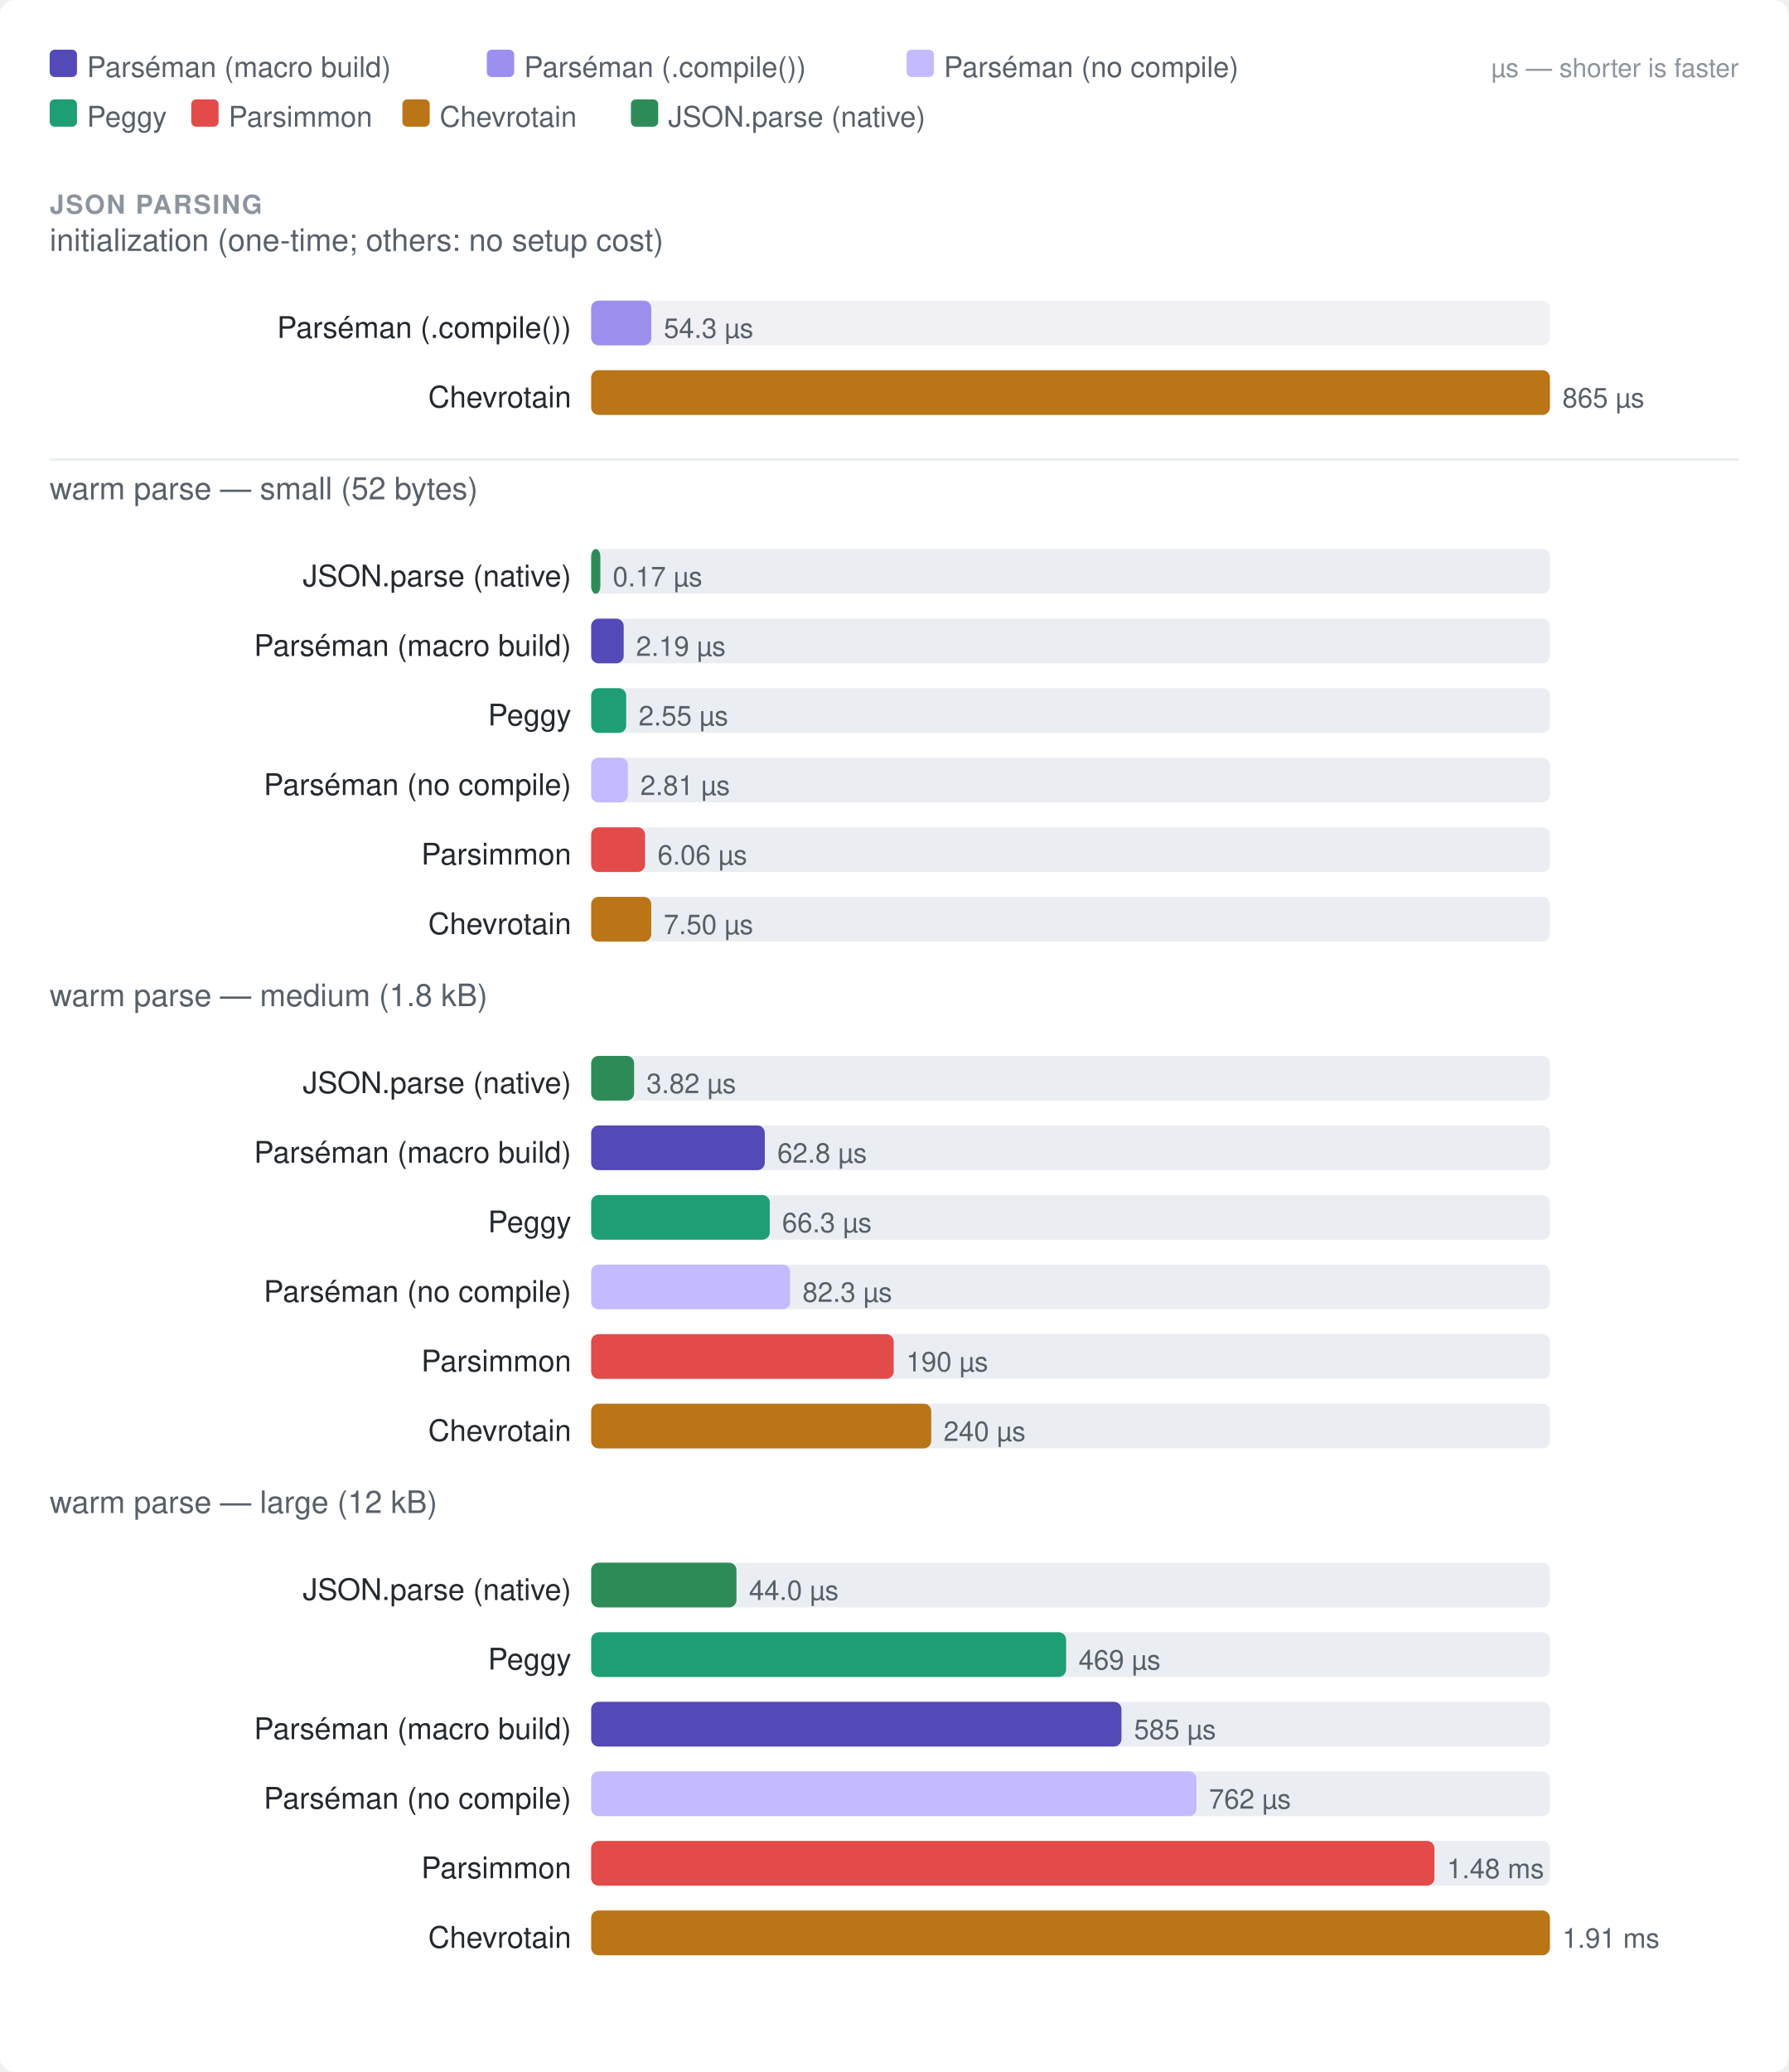
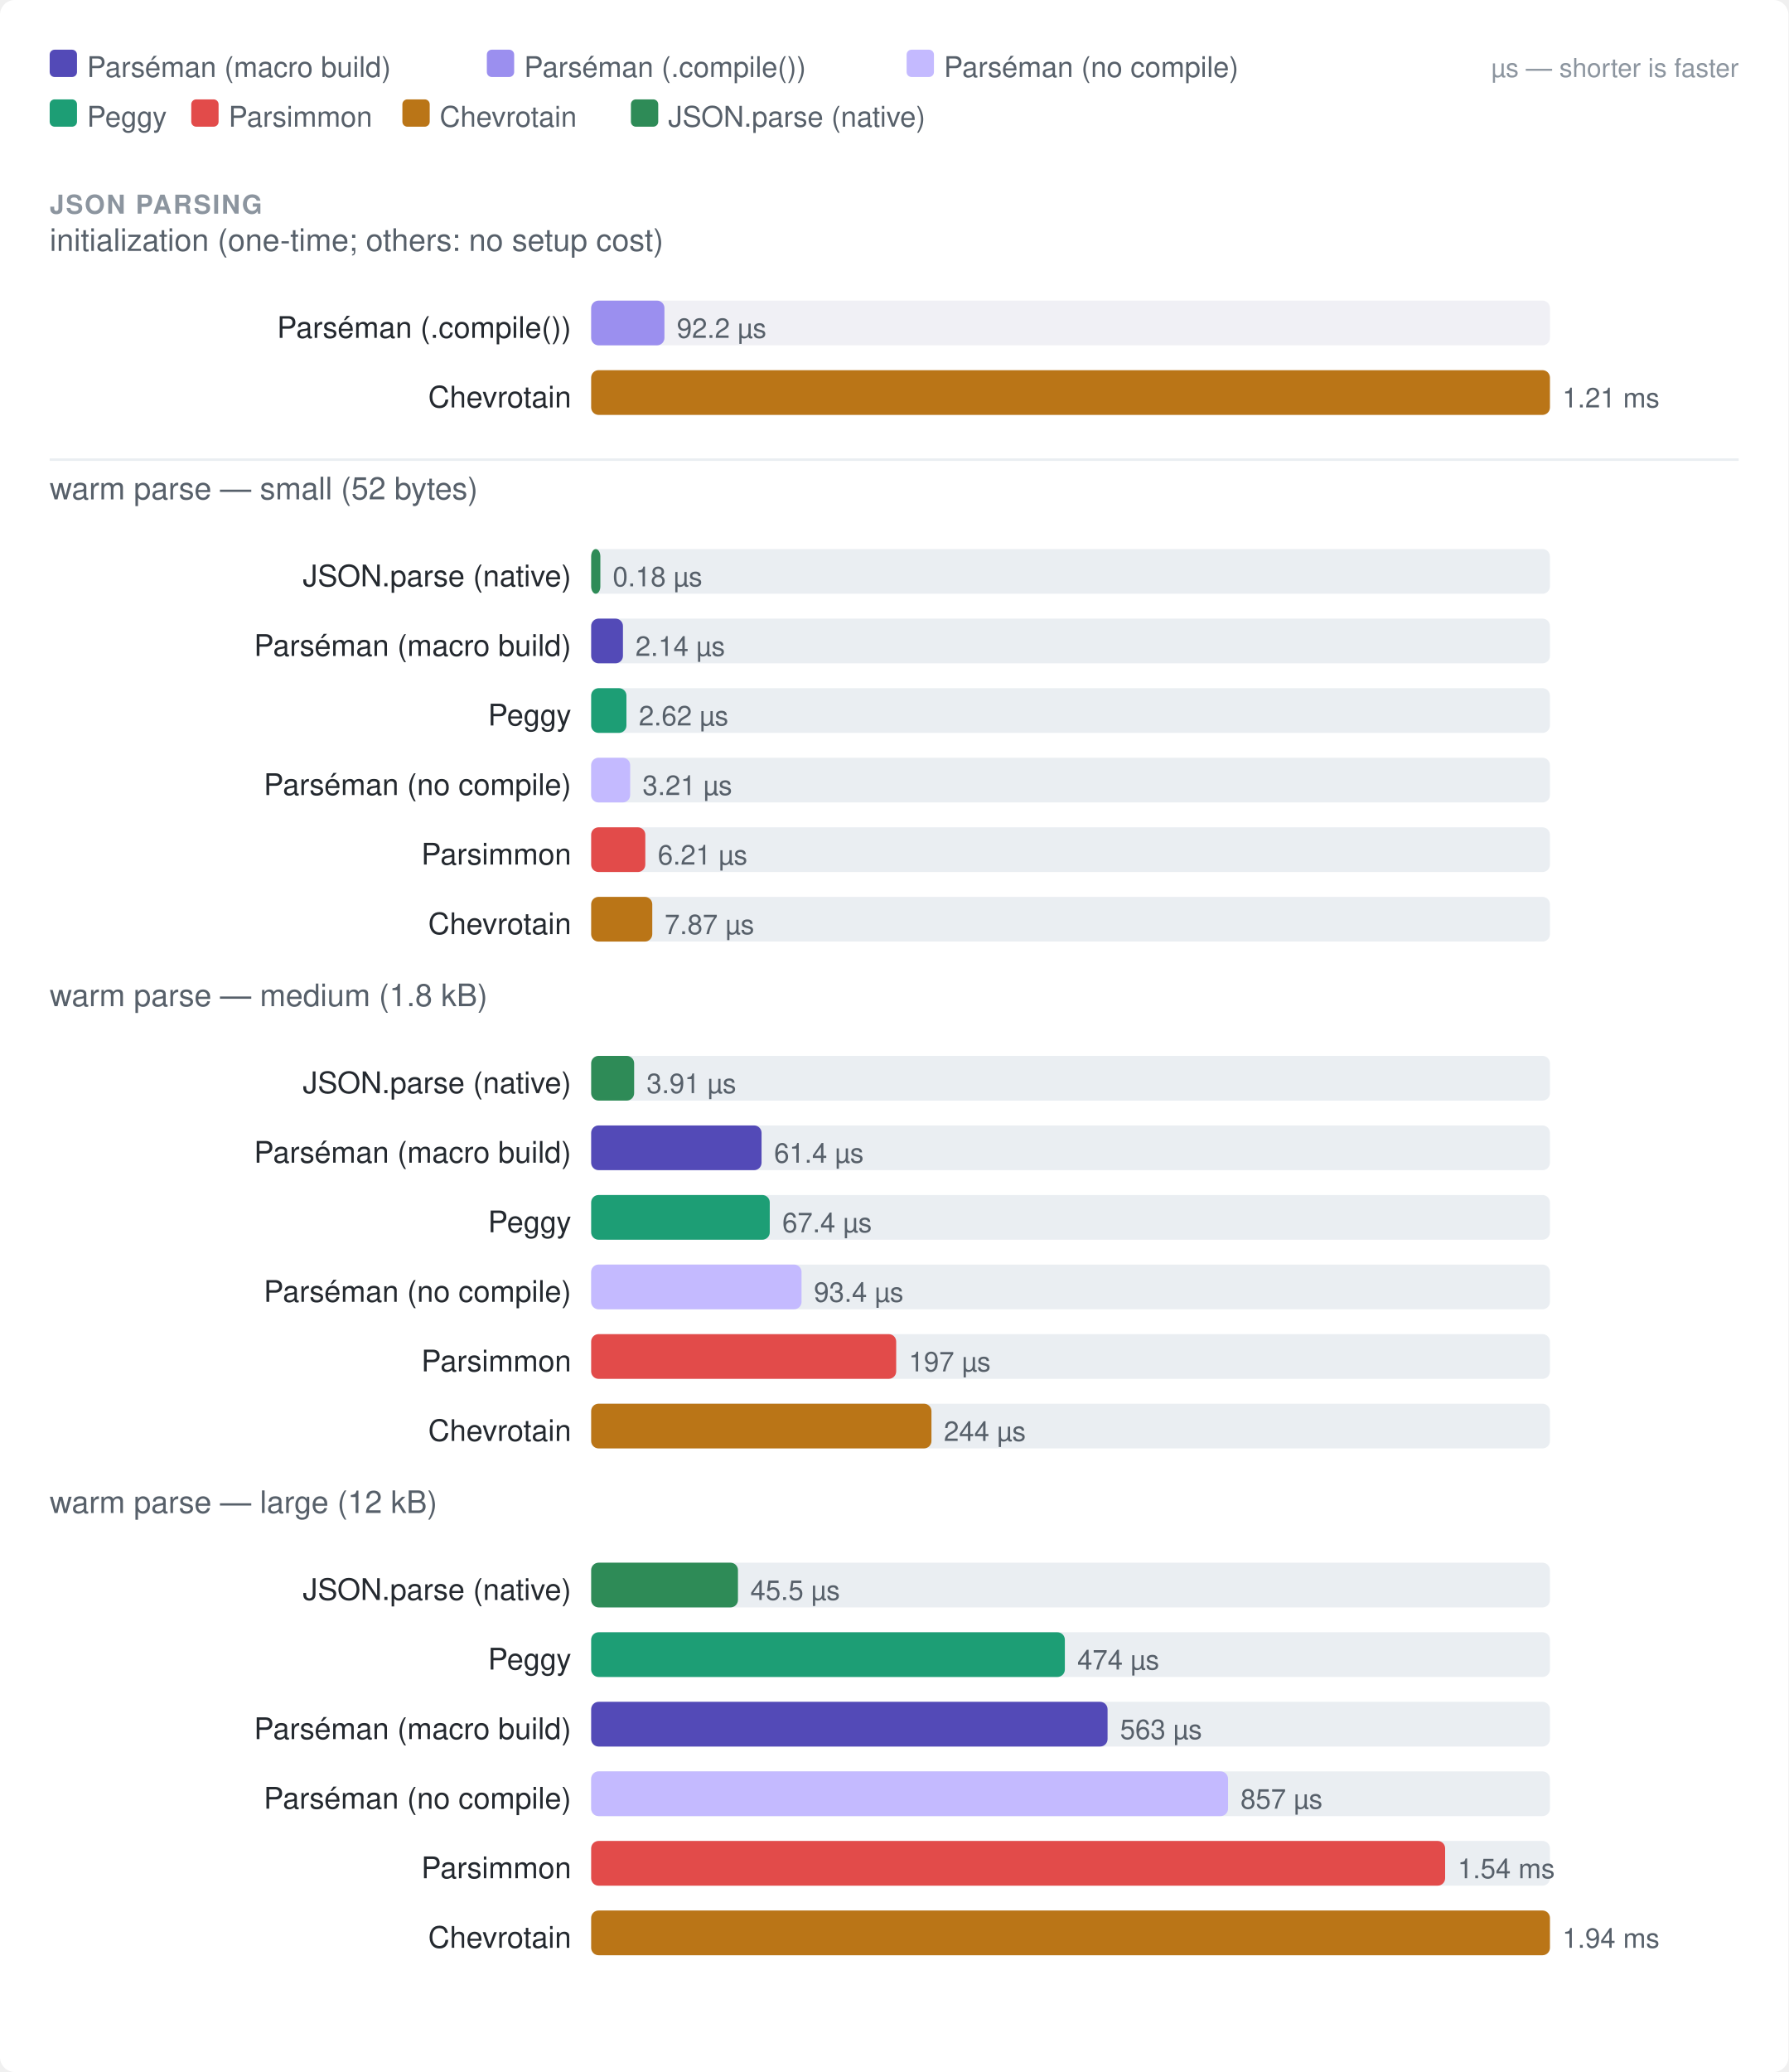
<svg xmlns="http://www.w3.org/2000/svg" viewBox="0 0 720 834" width="720" height="834">
  <rect width="720" height="834" fill="white" rx="6" />
  <rect x="20" y="20" width="11" height="11" rx="2" fill="#534AB7" />
  <text x="35" y="31" font-size="11.5" fill="#57606a" font-family="-apple-system,BlinkMacSystemFont,'Segoe UI',Helvetica,Arial,sans-serif">Parséman (macro build)</text>
  <rect x="196" y="20" width="11" height="11" rx="2" fill="#9B8FEF" />
  <text x="211" y="31" font-size="11.5" fill="#57606a" font-family="-apple-system,BlinkMacSystemFont,'Segoe UI',Helvetica,Arial,sans-serif">Parséman (.compile())</text>
  <rect x="365" y="20" width="11" height="11" rx="2" fill="#C4BAFF" />
  <text x="380" y="31" font-size="11.5" fill="#57606a" font-family="-apple-system,BlinkMacSystemFont,'Segoe UI',Helvetica,Arial,sans-serif">Parséman (no compile)</text>
  <rect x="20" y="40" width="11" height="11" rx="2" fill="#1D9E75" />
  <text x="35" y="51" font-size="11.5" fill="#57606a" font-family="-apple-system,BlinkMacSystemFont,'Segoe UI',Helvetica,Arial,sans-serif">Peggy</text>
  <rect x="77" y="40" width="11" height="11" rx="2" fill="#E24B4A" />
  <text x="92" y="51" font-size="11.5" fill="#57606a" font-family="-apple-system,BlinkMacSystemFont,'Segoe UI',Helvetica,Arial,sans-serif">Parsimmon</text>
  <rect x="162" y="40" width="11" height="11" rx="2" fill="#BA7517" />
  <text x="177" y="51" font-size="11.5" fill="#57606a" font-family="-apple-system,BlinkMacSystemFont,'Segoe UI',Helvetica,Arial,sans-serif">Chevrotain</text>
  <rect x="254" y="40" width="11" height="11" rx="2" fill="#2E8B57" />
  <text x="269" y="51" font-size="11.5" fill="#57606a" font-family="-apple-system,BlinkMacSystemFont,'Segoe UI',Helvetica,Arial,sans-serif">JSON.parse (native)</text>
  <text x="700" y="31" font-size="10.5" fill="#8c959f" text-anchor="end" font-family="-apple-system,BlinkMacSystemFont,'Segoe UI',Helvetica,Arial,sans-serif">µs — shorter is faster</text>
  <text x="20" y="86" font-size="10.5" font-weight="600" fill="#8c959f" letter-spacing="0.06em" font-family="-apple-system,BlinkMacSystemFont,'Segoe UI',Helvetica,Arial,sans-serif">JSON PARSING</text>
  <text x="20" y="101" font-size="12.5" fill="#57606a" font-family="-apple-system,BlinkMacSystemFont,'Segoe UI',Helvetica,Arial,sans-serif">initialization (one-time; others: no setup cost)</text>
  <text x="230" y="136" text-anchor="end" font-size="12" fill="#24292f" font-family="-apple-system,BlinkMacSystemFont,'Segoe UI',Helvetica,Arial,sans-serif">Parséman (.compile())</text>
  <rect x="238" y="121" width="386" height="18" rx="3" fill="#f0f0f5" />
-   <rect x="238" y="121" width="24.2" height="18" rx="3" fill="#9B8FEF" />
-   <text x="267.231" y="136" font-size="11" fill="#57606a" font-family="-apple-system,BlinkMacSystemFont,'Segoe UI',Helvetica,Arial,sans-serif">54.3 µs</text>
+   <rect x="238" y="121" width="29.5" height="18" rx="3" fill="#9B8FEF" />
+   <text x="272.473" y="136" font-size="11" fill="#57606a" font-family="-apple-system,BlinkMacSystemFont,'Segoe UI',Helvetica,Arial,sans-serif">92.2 µs</text>
  <text x="230" y="164" text-anchor="end" font-size="12" fill="#24292f" font-family="-apple-system,BlinkMacSystemFont,'Segoe UI',Helvetica,Arial,sans-serif">Chevrotain</text>
  <rect x="238" y="149" width="386" height="18" rx="3" fill="#f0f0f5" />
  <rect x="238" y="149" width="386.0" height="18" rx="3" fill="#BA7517" />
-   <text x="629" y="164" font-size="11" fill="#57606a" font-family="-apple-system,BlinkMacSystemFont,'Segoe UI',Helvetica,Arial,sans-serif">865 µs</text>
+   <text x="629" y="164" font-size="11" fill="#57606a" font-family="-apple-system,BlinkMacSystemFont,'Segoe UI',Helvetica,Arial,sans-serif">1.21 ms</text>
  <line x1="20" y1="185" x2="700" y2="185" stroke="#eaeef2" stroke-width="1" />
  <text x="20" y="201" font-size="12.5" fill="#57606a" font-family="-apple-system,BlinkMacSystemFont,'Segoe UI',Helvetica,Arial,sans-serif">warm parse — small  (52 bytes)</text>
  <text x="230" y="236" text-anchor="end" font-size="12" fill="#24292f" font-family="-apple-system,BlinkMacSystemFont,'Segoe UI',Helvetica,Arial,sans-serif">JSON.parse (native)</text>
  <rect x="238" y="221" width="386" height="18" rx="3" fill="#eaeef2" />
  <rect x="238" y="221" width="3.7" height="18" rx="3" fill="#2E8B57" />
-   <text x="246.689" y="236" font-size="11" fill="#57606a" font-family="-apple-system,BlinkMacSystemFont,'Segoe UI',Helvetica,Arial,sans-serif">0.17 µs</text>
+   <text x="246.677" y="236" font-size="11" fill="#57606a" font-family="-apple-system,BlinkMacSystemFont,'Segoe UI',Helvetica,Arial,sans-serif">0.18 µs</text>
  <text x="230" y="264" text-anchor="end" font-size="12" fill="#24292f" font-family="-apple-system,BlinkMacSystemFont,'Segoe UI',Helvetica,Arial,sans-serif">Parséman (macro build)</text>
  <rect x="238" y="249" width="386" height="18" rx="3" fill="#eaeef2" />
-   <rect x="238" y="249" width="13.1" height="18" rx="3" fill="#534AB7" />
-   <text x="256.076" y="264" font-size="11" fill="#57606a" font-family="-apple-system,BlinkMacSystemFont,'Segoe UI',Helvetica,Arial,sans-serif">2.19 µs</text>
+   <rect x="238" y="249" width="12.8" height="18" rx="3" fill="#534AB7" />
+   <text x="255.824" y="264" font-size="11" fill="#57606a" font-family="-apple-system,BlinkMacSystemFont,'Segoe UI',Helvetica,Arial,sans-serif">2.14 µs</text>
  <text x="230" y="292" text-anchor="end" font-size="12" fill="#24292f" font-family="-apple-system,BlinkMacSystemFont,'Segoe UI',Helvetica,Arial,sans-serif">Peggy</text>
  <rect x="238" y="277" width="386" height="18" rx="3" fill="#eaeef2" />
-   <rect x="238" y="277" width="14.1" height="18" rx="3" fill="#1D9E75" />
-   <text x="257.103" y="292" font-size="11" fill="#57606a" font-family="-apple-system,BlinkMacSystemFont,'Segoe UI',Helvetica,Arial,sans-serif">2.55 µs</text>
+   <rect x="238" y="277" width="14.2" height="18" rx="3" fill="#1D9E75" />
+   <text x="257.173" y="292" font-size="11" fill="#57606a" font-family="-apple-system,BlinkMacSystemFont,'Segoe UI',Helvetica,Arial,sans-serif">2.62 µs</text>
  <text x="230" y="320" text-anchor="end" font-size="12" fill="#24292f" font-family="-apple-system,BlinkMacSystemFont,'Segoe UI',Helvetica,Arial,sans-serif">Parséman (no compile)</text>
  <rect x="238" y="305" width="386" height="18" rx="3" fill="#eaeef2" />
-   <rect x="238" y="305" width="14.8" height="18" rx="3" fill="#C4BAFF" />
-   <text x="257.8" y="320" font-size="11" fill="#57606a" font-family="-apple-system,BlinkMacSystemFont,'Segoe UI',Helvetica,Arial,sans-serif">2.81 µs</text>
+   <rect x="238" y="305" width="15.7" height="18" rx="3" fill="#C4BAFF" />
+   <text x="258.689" y="320" font-size="11" fill="#57606a" font-family="-apple-system,BlinkMacSystemFont,'Segoe UI',Helvetica,Arial,sans-serif">3.21 µs</text>
  <text x="230" y="348" text-anchor="end" font-size="12" fill="#24292f" font-family="-apple-system,BlinkMacSystemFont,'Segoe UI',Helvetica,Arial,sans-serif">Parsimmon</text>
  <rect x="238" y="333" width="386" height="18" rx="3" fill="#eaeef2" />
-   <rect x="238" y="333" width="21.7" height="18" rx="3" fill="#E24B4A" />
-   <text x="264.733" y="348" font-size="11" fill="#57606a" font-family="-apple-system,BlinkMacSystemFont,'Segoe UI',Helvetica,Arial,sans-serif">6.06 µs</text>
+   <rect x="238" y="333" width="21.8" height="18" rx="3" fill="#E24B4A" />
+   <text x="264.825" y="348" font-size="11" fill="#57606a" font-family="-apple-system,BlinkMacSystemFont,'Segoe UI',Helvetica,Arial,sans-serif">6.21 µs</text>
  <text x="230" y="376" text-anchor="end" font-size="12" fill="#24292f" font-family="-apple-system,BlinkMacSystemFont,'Segoe UI',Helvetica,Arial,sans-serif">Chevrotain</text>
  <rect x="238" y="361" width="386" height="18" rx="3" fill="#eaeef2" />
-   <rect x="238" y="361" width="24.2" height="18" rx="3" fill="#BA7517" />
-   <text x="267.18" y="376" font-size="11" fill="#57606a" font-family="-apple-system,BlinkMacSystemFont,'Segoe UI',Helvetica,Arial,sans-serif">7.50 µs</text>
+   <rect x="238" y="361" width="24.6" height="18" rx="3" fill="#BA7517" />
+   <text x="267.576" y="376" font-size="11" fill="#57606a" font-family="-apple-system,BlinkMacSystemFont,'Segoe UI',Helvetica,Arial,sans-serif">7.87 µs</text>
  <text x="20" y="405" font-size="12.5" fill="#57606a" font-family="-apple-system,BlinkMacSystemFont,'Segoe UI',Helvetica,Arial,sans-serif">warm parse — medium  (1.8 kB)</text>
  <text x="230" y="440" text-anchor="end" font-size="12" fill="#24292f" font-family="-apple-system,BlinkMacSystemFont,'Segoe UI',Helvetica,Arial,sans-serif">JSON.parse (native)</text>
  <rect x="238" y="425" width="386" height="18" rx="3" fill="#eaeef2" />
  <rect x="238" y="425" width="17.3" height="18" rx="3" fill="#2E8B57" />
-   <text x="260.261" y="440" font-size="11" fill="#57606a" font-family="-apple-system,BlinkMacSystemFont,'Segoe UI',Helvetica,Arial,sans-serif">3.82 µs</text>
+   <text x="260.315" y="440" font-size="11" fill="#57606a" font-family="-apple-system,BlinkMacSystemFont,'Segoe UI',Helvetica,Arial,sans-serif">3.91 µs</text>
  <text x="230" y="468" text-anchor="end" font-size="12" fill="#24292f" font-family="-apple-system,BlinkMacSystemFont,'Segoe UI',Helvetica,Arial,sans-serif">Parséman (macro build)</text>
  <rect x="238" y="453" width="386" height="18" rx="3" fill="#eaeef2" />
-   <rect x="238" y="453" width="69.9" height="18" rx="3" fill="#534AB7" />
-   <text x="312.943" y="468" font-size="11" fill="#57606a" font-family="-apple-system,BlinkMacSystemFont,'Segoe UI',Helvetica,Arial,sans-serif">62.8 µs</text>
+   <rect x="238" y="453" width="68.6" height="18" rx="3" fill="#534AB7" />
+   <text x="311.645" y="468" font-size="11" fill="#57606a" font-family="-apple-system,BlinkMacSystemFont,'Segoe UI',Helvetica,Arial,sans-serif">61.4 µs</text>
  <text x="230" y="496" text-anchor="end" font-size="12" fill="#24292f" font-family="-apple-system,BlinkMacSystemFont,'Segoe UI',Helvetica,Arial,sans-serif">Peggy</text>
  <rect x="238" y="481" width="386" height="18" rx="3" fill="#eaeef2" />
  <rect x="238" y="481" width="71.9" height="18" rx="3" fill="#1D9E75" />
-   <text x="314.866" y="496" font-size="11" fill="#57606a" font-family="-apple-system,BlinkMacSystemFont,'Segoe UI',Helvetica,Arial,sans-serif">66.3 µs</text>
+   <text x="314.937" y="496" font-size="11" fill="#57606a" font-family="-apple-system,BlinkMacSystemFont,'Segoe UI',Helvetica,Arial,sans-serif">67.4 µs</text>
  <text x="230" y="524" text-anchor="end" font-size="12" fill="#24292f" font-family="-apple-system,BlinkMacSystemFont,'Segoe UI',Helvetica,Arial,sans-serif">Parséman (no compile)</text>
  <rect x="238" y="509" width="386" height="18" rx="3" fill="#eaeef2" />
-   <rect x="238" y="509" width="80.1" height="18" rx="3" fill="#C4BAFF" />
-   <text x="323.081" y="524" font-size="11" fill="#57606a" font-family="-apple-system,BlinkMacSystemFont,'Segoe UI',Helvetica,Arial,sans-serif">82.3 µs</text>
+   <rect x="238" y="509" width="84.7" height="18" rx="3" fill="#C4BAFF" />
+   <text x="327.672" y="524" font-size="11" fill="#57606a" font-family="-apple-system,BlinkMacSystemFont,'Segoe UI',Helvetica,Arial,sans-serif">93.4 µs</text>
  <text x="230" y="552" text-anchor="end" font-size="12" fill="#24292f" font-family="-apple-system,BlinkMacSystemFont,'Segoe UI',Helvetica,Arial,sans-serif">Parsimmon</text>
  <rect x="238" y="537" width="386" height="18" rx="3" fill="#eaeef2" />
-   <rect x="238" y="537" width="121.8" height="18" rx="3" fill="#E24B4A" />
-   <text x="364.808" y="552" font-size="11" fill="#57606a" font-family="-apple-system,BlinkMacSystemFont,'Segoe UI',Helvetica,Arial,sans-serif">190 µs</text>
+   <rect x="238" y="537" width="122.8" height="18" rx="3" fill="#E24B4A" />
+   <text x="365.83" y="552" font-size="11" fill="#57606a" font-family="-apple-system,BlinkMacSystemFont,'Segoe UI',Helvetica,Arial,sans-serif">197 µs</text>
  <text x="230" y="580" text-anchor="end" font-size="12" fill="#24292f" font-family="-apple-system,BlinkMacSystemFont,'Segoe UI',Helvetica,Arial,sans-serif">Chevrotain</text>
  <rect x="238" y="565" width="386" height="18" rx="3" fill="#eaeef2" />
-   <rect x="238" y="565" width="136.9" height="18" rx="3" fill="#BA7517" />
-   <text x="379.881" y="580" font-size="11" fill="#57606a" font-family="-apple-system,BlinkMacSystemFont,'Segoe UI',Helvetica,Arial,sans-serif">240 µs</text>
+   <rect x="238" y="565" width="137.0" height="18" rx="3" fill="#BA7517" />
+   <text x="379.971" y="580" font-size="11" fill="#57606a" font-family="-apple-system,BlinkMacSystemFont,'Segoe UI',Helvetica,Arial,sans-serif">244 µs</text>
  <text x="20" y="609" font-size="12.5" fill="#57606a" font-family="-apple-system,BlinkMacSystemFont,'Segoe UI',Helvetica,Arial,sans-serif">warm parse — large  (12 kB)</text>
  <text x="230" y="644" text-anchor="end" font-size="12" fill="#24292f" font-family="-apple-system,BlinkMacSystemFont,'Segoe UI',Helvetica,Arial,sans-serif">JSON.parse (native)</text>
  <rect x="238" y="629" width="386" height="18" rx="3" fill="#eaeef2" />
-   <rect x="238" y="629" width="58.5" height="18" rx="3" fill="#2E8B57" />
-   <text x="301.549" y="644" font-size="11" fill="#57606a" font-family="-apple-system,BlinkMacSystemFont,'Segoe UI',Helvetica,Arial,sans-serif">44.0 µs</text>
+   <rect x="238" y="629" width="59.1" height="18" rx="3" fill="#2E8B57" />
+   <text x="302.096" y="644" font-size="11" fill="#57606a" font-family="-apple-system,BlinkMacSystemFont,'Segoe UI',Helvetica,Arial,sans-serif">45.5 µs</text>
  <text x="230" y="672" text-anchor="end" font-size="12" fill="#24292f" font-family="-apple-system,BlinkMacSystemFont,'Segoe UI',Helvetica,Arial,sans-serif">Peggy</text>
  <rect x="238" y="657" width="386" height="18" rx="3" fill="#eaeef2" />
-   <rect x="238" y="657" width="191.2" height="18" rx="3" fill="#1D9E75" />
-   <text x="434.226" y="672" font-size="11" fill="#57606a" font-family="-apple-system,BlinkMacSystemFont,'Segoe UI',Helvetica,Arial,sans-serif">469 µs</text>
+   <rect x="238" y="657" width="190.7" height="18" rx="3" fill="#1D9E75" />
+   <text x="433.7" y="672" font-size="11" fill="#57606a" font-family="-apple-system,BlinkMacSystemFont,'Segoe UI',Helvetica,Arial,sans-serif">474 µs</text>
  <text x="230" y="700" text-anchor="end" font-size="12" fill="#24292f" font-family="-apple-system,BlinkMacSystemFont,'Segoe UI',Helvetica,Arial,sans-serif">Parséman (macro build)</text>
  <rect x="238" y="685" width="386" height="18" rx="3" fill="#eaeef2" />
-   <rect x="238" y="685" width="213.5" height="18" rx="3" fill="#534AB7" />
-   <text x="456.534" y="700" font-size="11" fill="#57606a" font-family="-apple-system,BlinkMacSystemFont,'Segoe UI',Helvetica,Arial,sans-serif">585 µs</text>
+   <rect x="238" y="685" width="207.9" height="18" rx="3" fill="#534AB7" />
+   <text x="450.918" y="700" font-size="11" fill="#57606a" font-family="-apple-system,BlinkMacSystemFont,'Segoe UI',Helvetica,Arial,sans-serif">563 µs</text>
  <text x="230" y="728" text-anchor="end" font-size="12" fill="#24292f" font-family="-apple-system,BlinkMacSystemFont,'Segoe UI',Helvetica,Arial,sans-serif">Parséman (no compile)</text>
  <rect x="238" y="713" width="386" height="18" rx="3" fill="#eaeef2" />
-   <rect x="238" y="713" width="243.7" height="18" rx="3" fill="#C4BAFF" />
-   <text x="486.709" y="728" font-size="11" fill="#57606a" font-family="-apple-system,BlinkMacSystemFont,'Segoe UI',Helvetica,Arial,sans-serif">762 µs</text>
+   <rect x="238" y="713" width="256.4" height="18" rx="3" fill="#C4BAFF" />
+   <text x="499.422" y="728" font-size="11" fill="#57606a" font-family="-apple-system,BlinkMacSystemFont,'Segoe UI',Helvetica,Arial,sans-serif">857 µs</text>
  <text x="230" y="756" text-anchor="end" font-size="12" fill="#24292f" font-family="-apple-system,BlinkMacSystemFont,'Segoe UI',Helvetica,Arial,sans-serif">Parsimmon</text>
  <rect x="238" y="741" width="386" height="18" rx="3" fill="#eaeef2" />
-   <rect x="238" y="741" width="339.5" height="18" rx="3" fill="#E24B4A" />
-   <text x="582.52" y="756" font-size="11" fill="#57606a" font-family="-apple-system,BlinkMacSystemFont,'Segoe UI',Helvetica,Arial,sans-serif">1.48 ms</text>
+   <rect x="238" y="741" width="343.8" height="18" rx="3" fill="#E24B4A" />
+   <text x="586.85" y="756" font-size="11" fill="#57606a" font-family="-apple-system,BlinkMacSystemFont,'Segoe UI',Helvetica,Arial,sans-serif">1.54 ms</text>
  <text x="230" y="784" text-anchor="end" font-size="12" fill="#24292f" font-family="-apple-system,BlinkMacSystemFont,'Segoe UI',Helvetica,Arial,sans-serif">Chevrotain</text>
  <rect x="238" y="769" width="386" height="18" rx="3" fill="#eaeef2" />
  <rect x="238" y="769" width="386.0" height="18" rx="3" fill="#BA7517" />
-   <text x="629" y="784" font-size="11" fill="#57606a" font-family="-apple-system,BlinkMacSystemFont,'Segoe UI',Helvetica,Arial,sans-serif">1.91 ms</text>
+   <text x="629" y="784" font-size="11" fill="#57606a" font-family="-apple-system,BlinkMacSystemFont,'Segoe UI',Helvetica,Arial,sans-serif">1.94 ms</text>
</svg>
